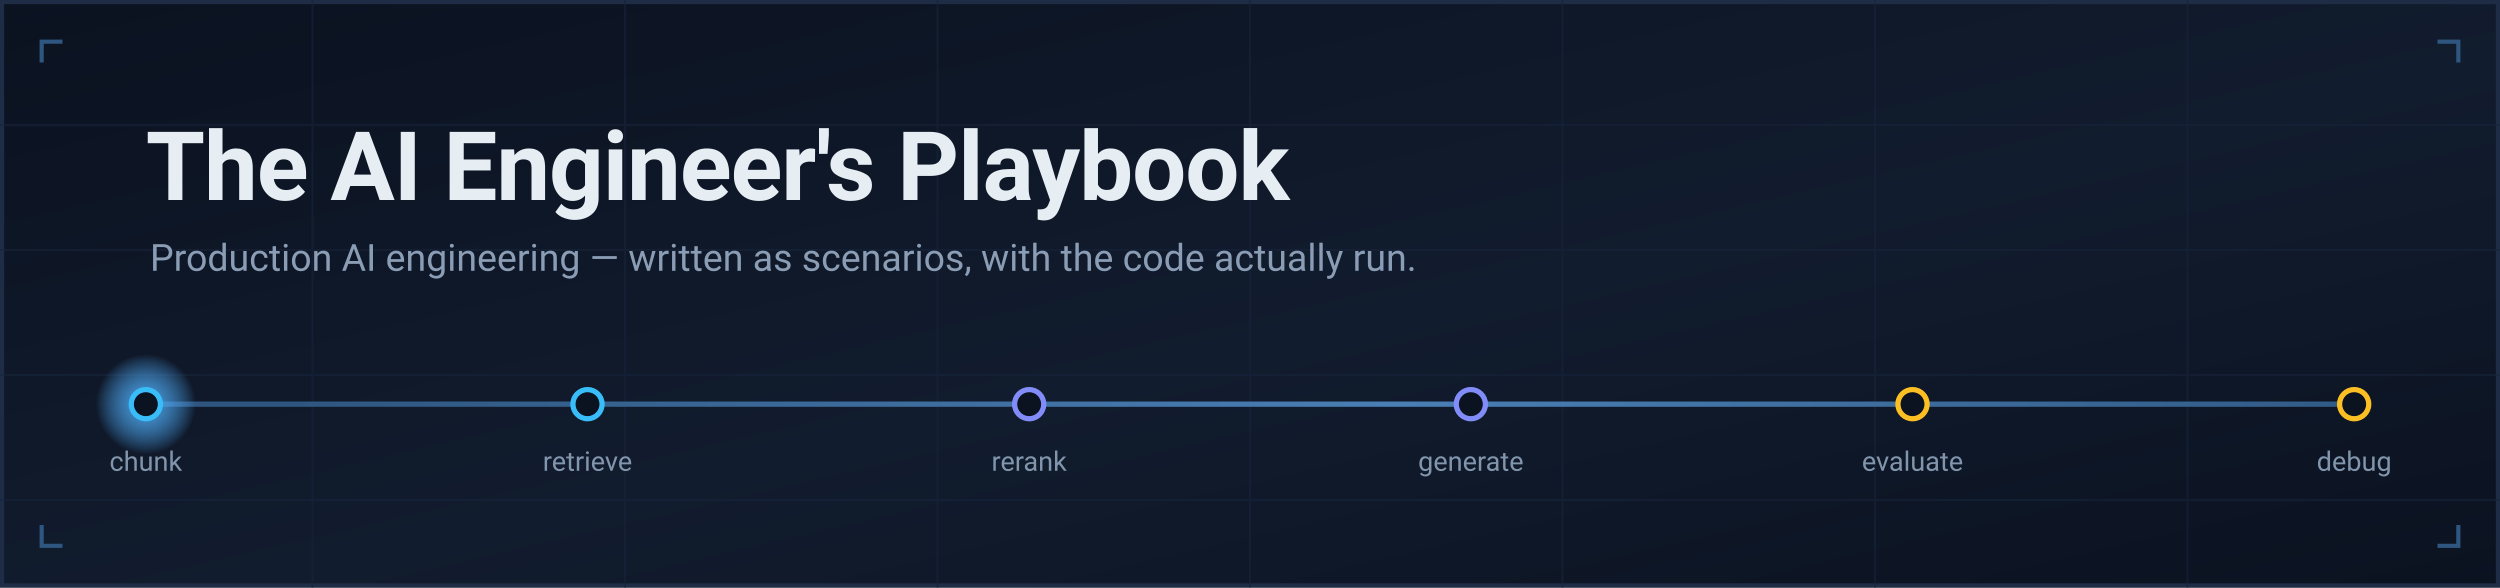
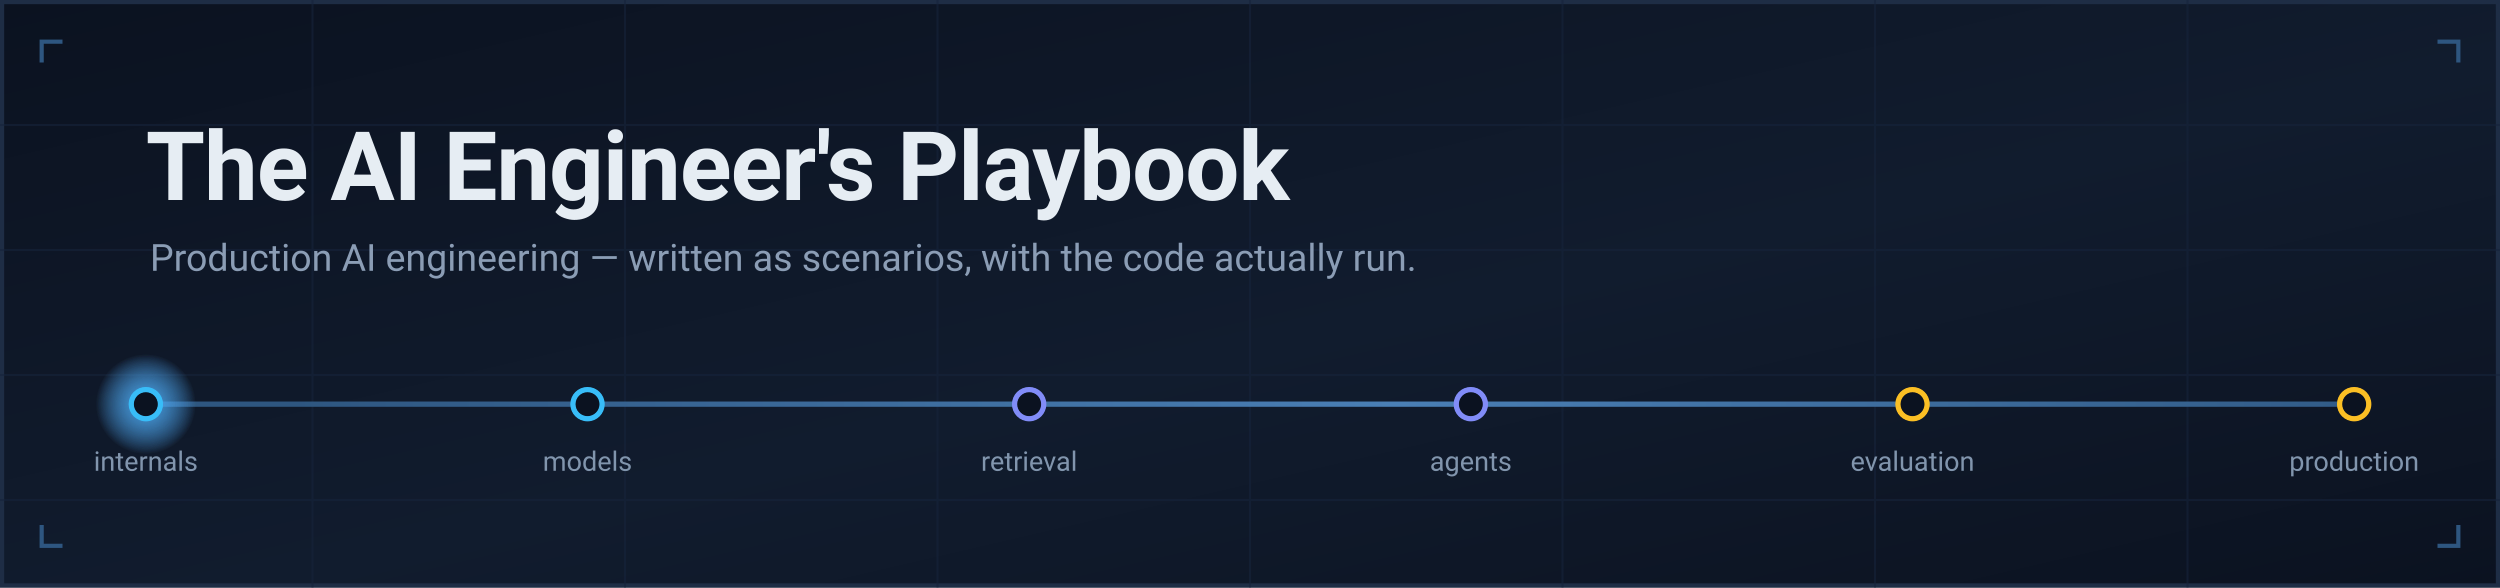
<svg xmlns="http://www.w3.org/2000/svg" viewBox="0 0 1200 282" width="1200" height="282" role="img" aria-label="The AI Engineer's Playbook — production AI engineering, written as scenarios, with the code actually run">
  <defs>
    <linearGradient id="bg" x1="0" y1="0" x2="1" y2="1">
      <stop offset="0%" stop-color="#0B1220" />
      <stop offset="55%" stop-color="#111C2E" />
      <stop offset="100%" stop-color="#0B1220" />
    </linearGradient>
    <linearGradient id="wire" gradientUnits="userSpaceOnUse" x1="70" y1="0" x2="1130" y2="0">
      <stop offset="0%" stop-color="#2E5680" />
      <stop offset="50%" stop-color="#4A7FB5" />
      <stop offset="100%" stop-color="#2E5680" />
    </linearGradient>
    <radialGradient id="glowBlue">
      <stop offset="0%" stop-color="#38BDF8" stop-opacity="0.5" />
      <stop offset="100%" stop-color="#38BDF8" stop-opacity="0" />
    </radialGradient>
    <radialGradient id="glowIndigo">
      <stop offset="0%" stop-color="#818CF8" stop-opacity="0.5" />
      <stop offset="100%" stop-color="#818CF8" stop-opacity="0" />
    </radialGradient>
  </defs>
  <rect width="1200" height="282" fill="url(#bg)" />
  <rect x="1" y="1" width="1198" height="280" fill="none" stroke="#1E2D45" stroke-width="2" />
  <g stroke="#16233A" stroke-width="1" opacity="0.6">
    <path d="M0 60H1200M0 120H1200M0 180H1200M0 240H1200" />
    <path d="M150 0V282M300 0V282M450 0V282M600 0V282M750 0V282M900 0V282M1050 0V282" />
  </g>
  <text x="70" y="96" font-family="ui-sans-serif, system-ui, -apple-system, 'Segoe UI', Roboto, Helvetica, Arial, sans-serif" font-size="46" font-weight="700" fill="#E6EDF3" letter-spacing="-0.5">The AI Engineer's Playbook</text>
  <text x="72" y="130" font-family="ui-sans-serif, system-ui, -apple-system, 'Segoe UI', Roboto, Helvetica, Arial, sans-serif" font-size="18" fill="#8B9DB5">Production AI engineering — written as scenarios, with the code actually run.</text>
  <g transform="translate(70, 194)">
    <line x1="0" y1="0" x2="1060" y2="0" stroke="url(#wire)" stroke-width="2.5" stroke-linecap="round" />
    <g>
      <circle r="24" fill="url(#glowBlue)">
        <animate attributeName="cx" values="0;1060" dur="6s" repeatCount="indefinite" />
      </circle>
      <circle r="4.5" fill="#38BDF8">
        <animate attributeName="cx" values="0;1060" dur="6s" repeatCount="indefinite" />
      </circle>
    </g>
    <g>
      <circle r="24" fill="url(#glowIndigo)">
        <animate attributeName="cx" values="0;1060" dur="6s" begin="2s" repeatCount="indefinite" />
      </circle>
      <circle r="4.5" fill="#818CF8">
        <animate attributeName="cx" values="0;1060" dur="6s" begin="2s" repeatCount="indefinite" />
      </circle>
    </g>
    <g>
      <circle r="24" fill="url(#glowBlue)">
        <animate attributeName="cx" values="0;1060" dur="6s" begin="4s" repeatCount="indefinite" />
      </circle>
      <circle r="4.5" fill="#38BDF8">
        <animate attributeName="cx" values="0;1060" dur="6s" begin="4s" repeatCount="indefinite" />
      </circle>
    </g>
    <g font-family="ui-sans-serif, system-ui, -apple-system, 'Segoe UI', Roboto, Helvetica, Arial, sans-serif" font-size="13" fill="#8195AD" text-anchor="middle">
      <g>
        <circle cx="0" cy="0" r="7" fill="#0B1220" stroke="#38BDF8" stroke-width="2.5" />
        <circle cx="0" cy="0" r="7" fill="none" stroke="#38BDF8" stroke-width="2">
          <animate attributeName="r" values="7;15;7" dur="6s" repeatCount="indefinite" />
          <animate attributeName="opacity" values="0.85;0;0.85" dur="6s" repeatCount="indefinite" />
        </circle>
-         <text x="0" y="32">chunk</text>
+         <text x="0" y="32">internals</text>
      </g>
      <g>
        <circle cx="212" cy="0" r="7" fill="#0B1220" stroke="#38BDF8" stroke-width="2.5" />
        <circle cx="212" cy="0" r="7" fill="none" stroke="#38BDF8" stroke-width="2">
          <animate attributeName="r" values="7;15;7" dur="6s" begin="1.2s" repeatCount="indefinite" />
          <animate attributeName="opacity" values="0.85;0;0.85" dur="6s" begin="1.2s" repeatCount="indefinite" />
        </circle>
-         <text x="212" y="32">retrieve</text>
+         <text x="212" y="32">models</text>
      </g>
      <g>
        <circle cx="424" cy="0" r="7" fill="#0B1220" stroke="#818CF8" stroke-width="2.5" />
        <circle cx="424" cy="0" r="7" fill="none" stroke="#818CF8" stroke-width="2">
          <animate attributeName="r" values="7;15;7" dur="6s" begin="2.4s" repeatCount="indefinite" />
          <animate attributeName="opacity" values="0.85;0;0.85" dur="6s" begin="2.4s" repeatCount="indefinite" />
        </circle>
-         <text x="424" y="32">rerank</text>
+         <text x="424" y="32">retrieval</text>
      </g>
      <g>
        <circle cx="636" cy="0" r="7" fill="#0B1220" stroke="#818CF8" stroke-width="2.5" />
        <circle cx="636" cy="0" r="7" fill="none" stroke="#818CF8" stroke-width="2">
          <animate attributeName="r" values="7;15;7" dur="6s" begin="3.6s" repeatCount="indefinite" />
          <animate attributeName="opacity" values="0.85;0;0.85" dur="6s" begin="3.6s" repeatCount="indefinite" />
        </circle>
-         <text x="636" y="32">generate</text>
+         <text x="636" y="32">agents</text>
      </g>
      <g>
        <circle cx="848" cy="0" r="7" fill="#0B1220" stroke="#FBBF24" stroke-width="2.5" />
        <circle cx="848" cy="0" r="7" fill="none" stroke="#FBBF24" stroke-width="2">
          <animate attributeName="r" values="7;15;7" dur="6s" begin="4.8s" repeatCount="indefinite" />
          <animate attributeName="opacity" values="0.85;0;0.85" dur="6s" begin="4.8s" repeatCount="indefinite" />
        </circle>
-         <text x="848" y="32">evaluate</text>
+         <text x="848" y="32">evaluation</text>
      </g>
      <g>
        <circle cx="1060" cy="0" r="7" fill="#0B1220" stroke="#FBBF24" stroke-width="2.5" />
        <circle cx="1060" cy="0" r="7" fill="none" stroke="#FBBF24" stroke-width="2">
          <animate attributeName="r" values="7;16;7" dur="6s" begin="5.4s" repeatCount="indefinite" />
          <animate attributeName="opacity" values="0.9;0;0.9" dur="6s" begin="5.4s" repeatCount="indefinite" />
        </circle>
-         <text x="1060" y="32">debug</text>
+         <text x="1060" y="32">production</text>
      </g>
    </g>
  </g>
  <g stroke="#2E5680" stroke-width="2" fill="none">
    <path d="M30 20H20V30" />
    <path d="M1170 20H1180V30" />
    <path d="M30 262H20V252" />
    <path d="M1170 262H1180V252" />
  </g>
</svg>
